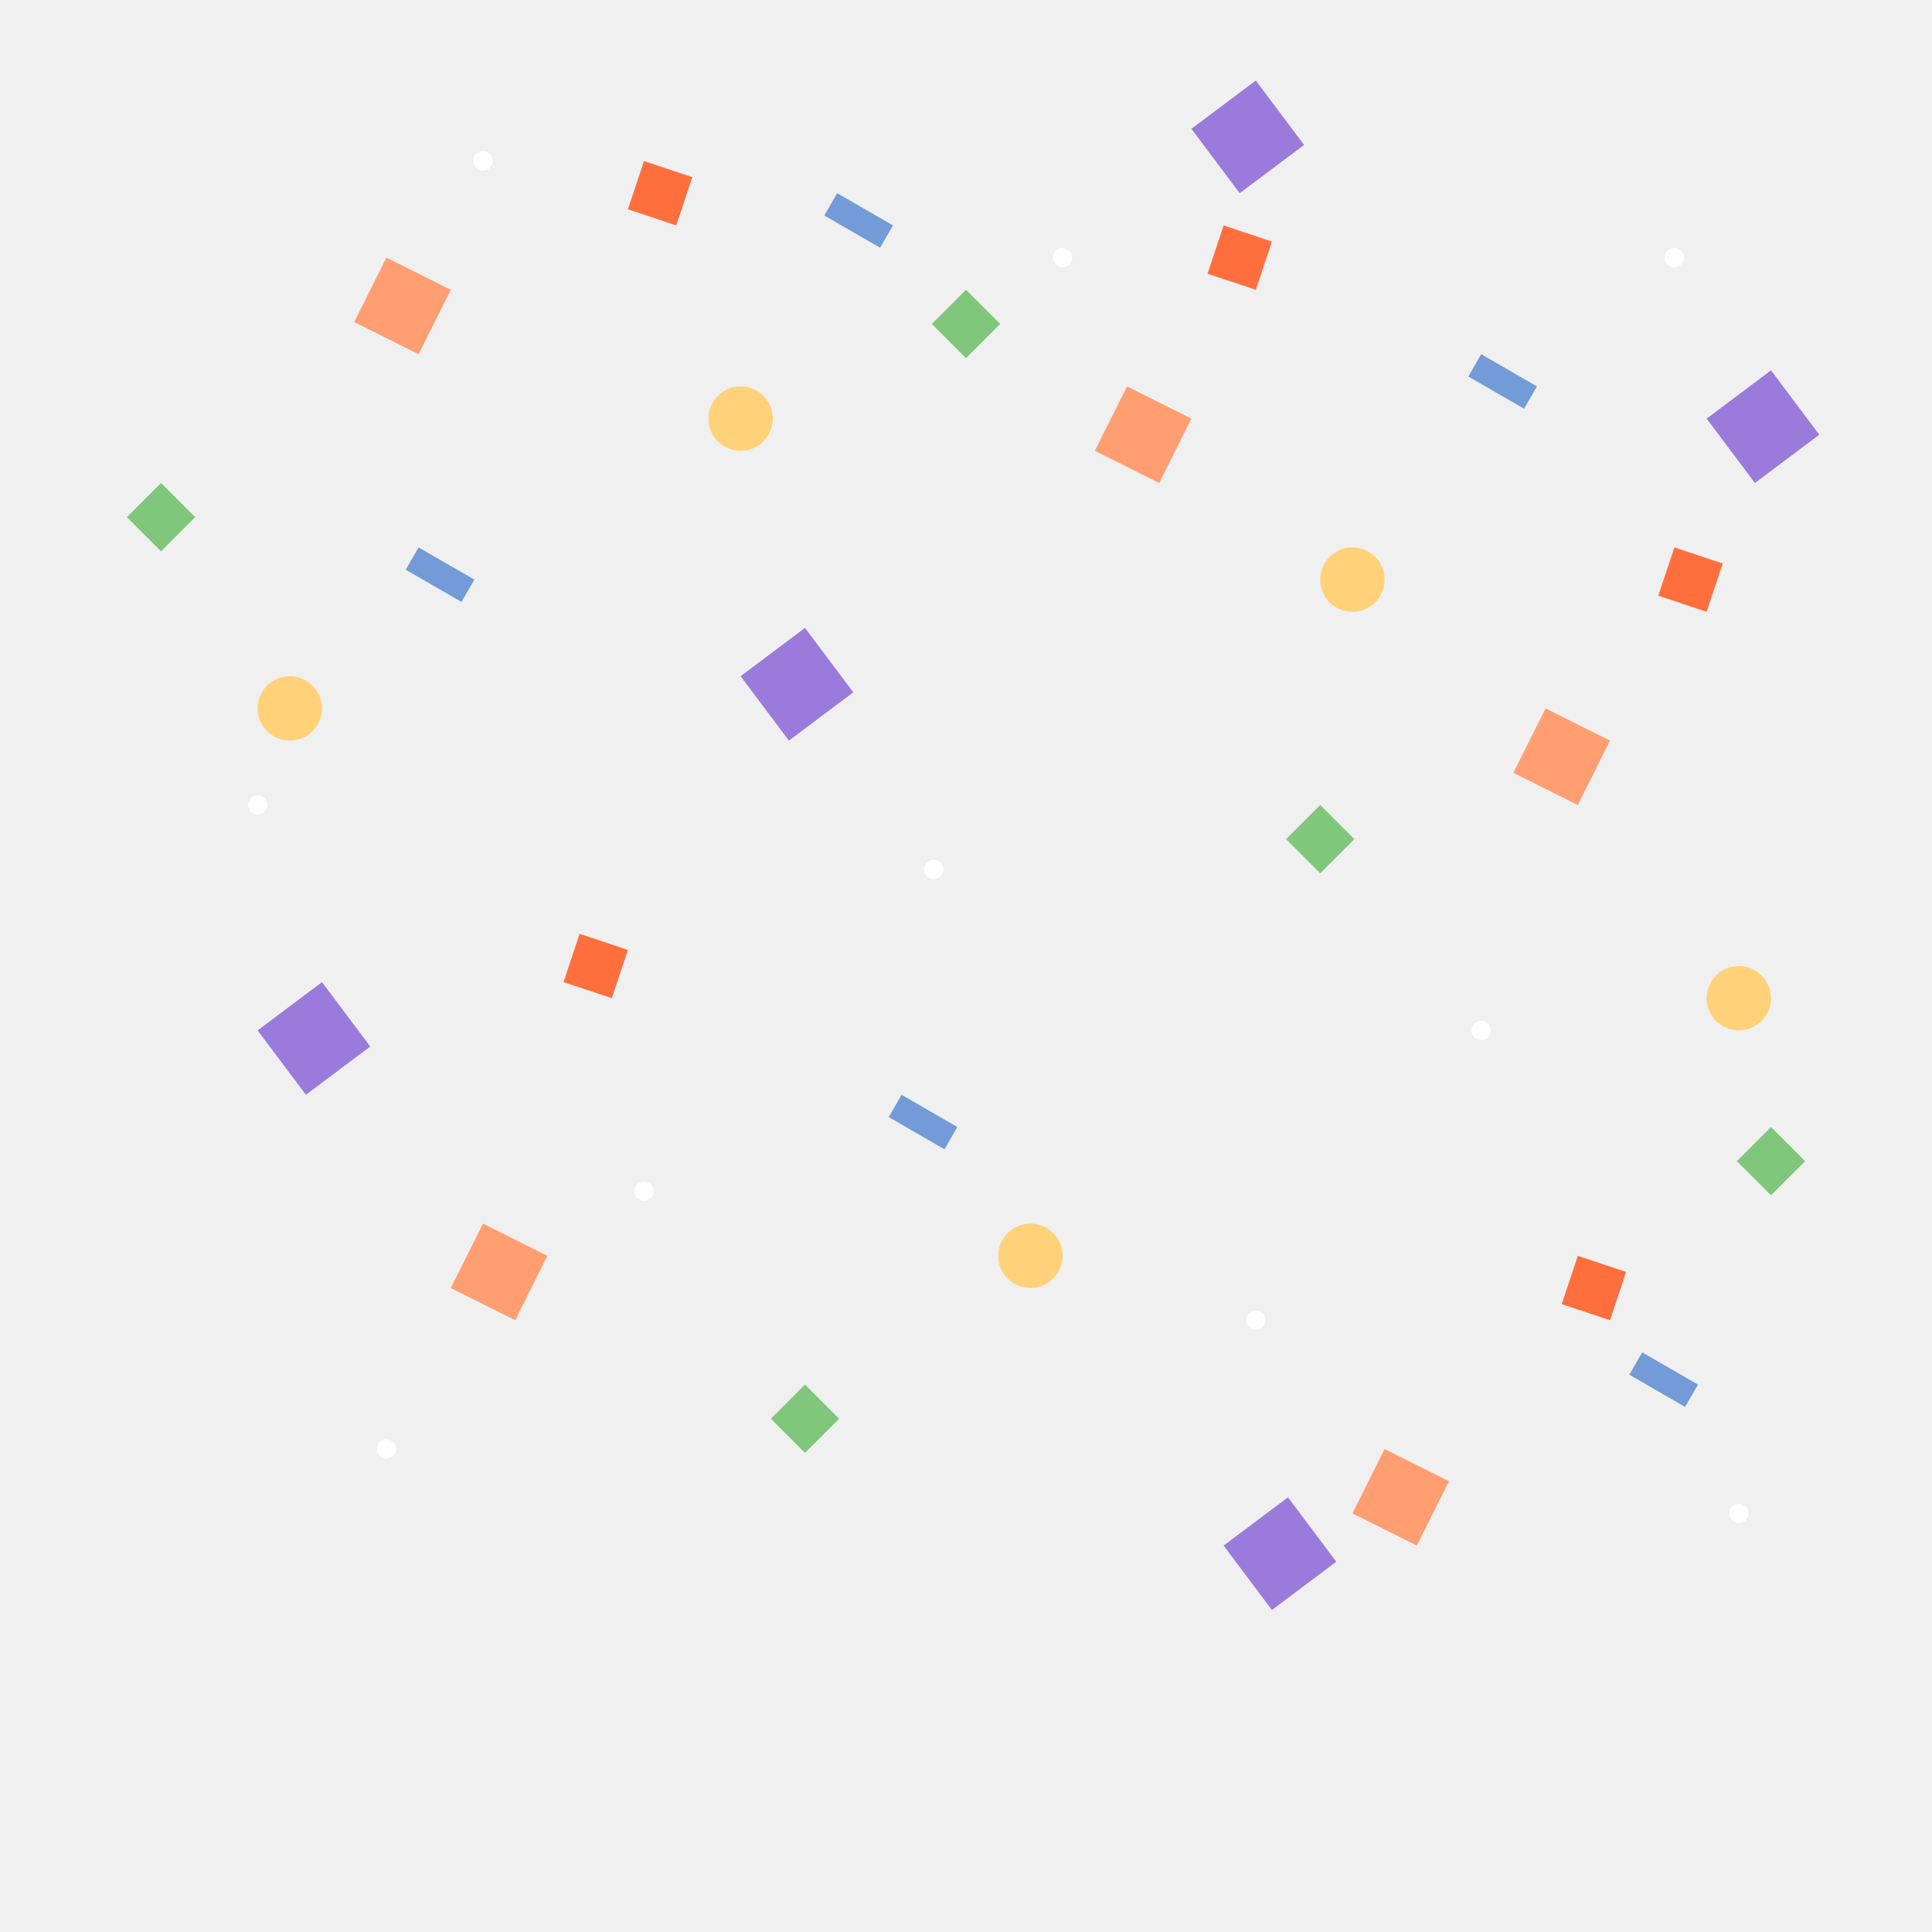
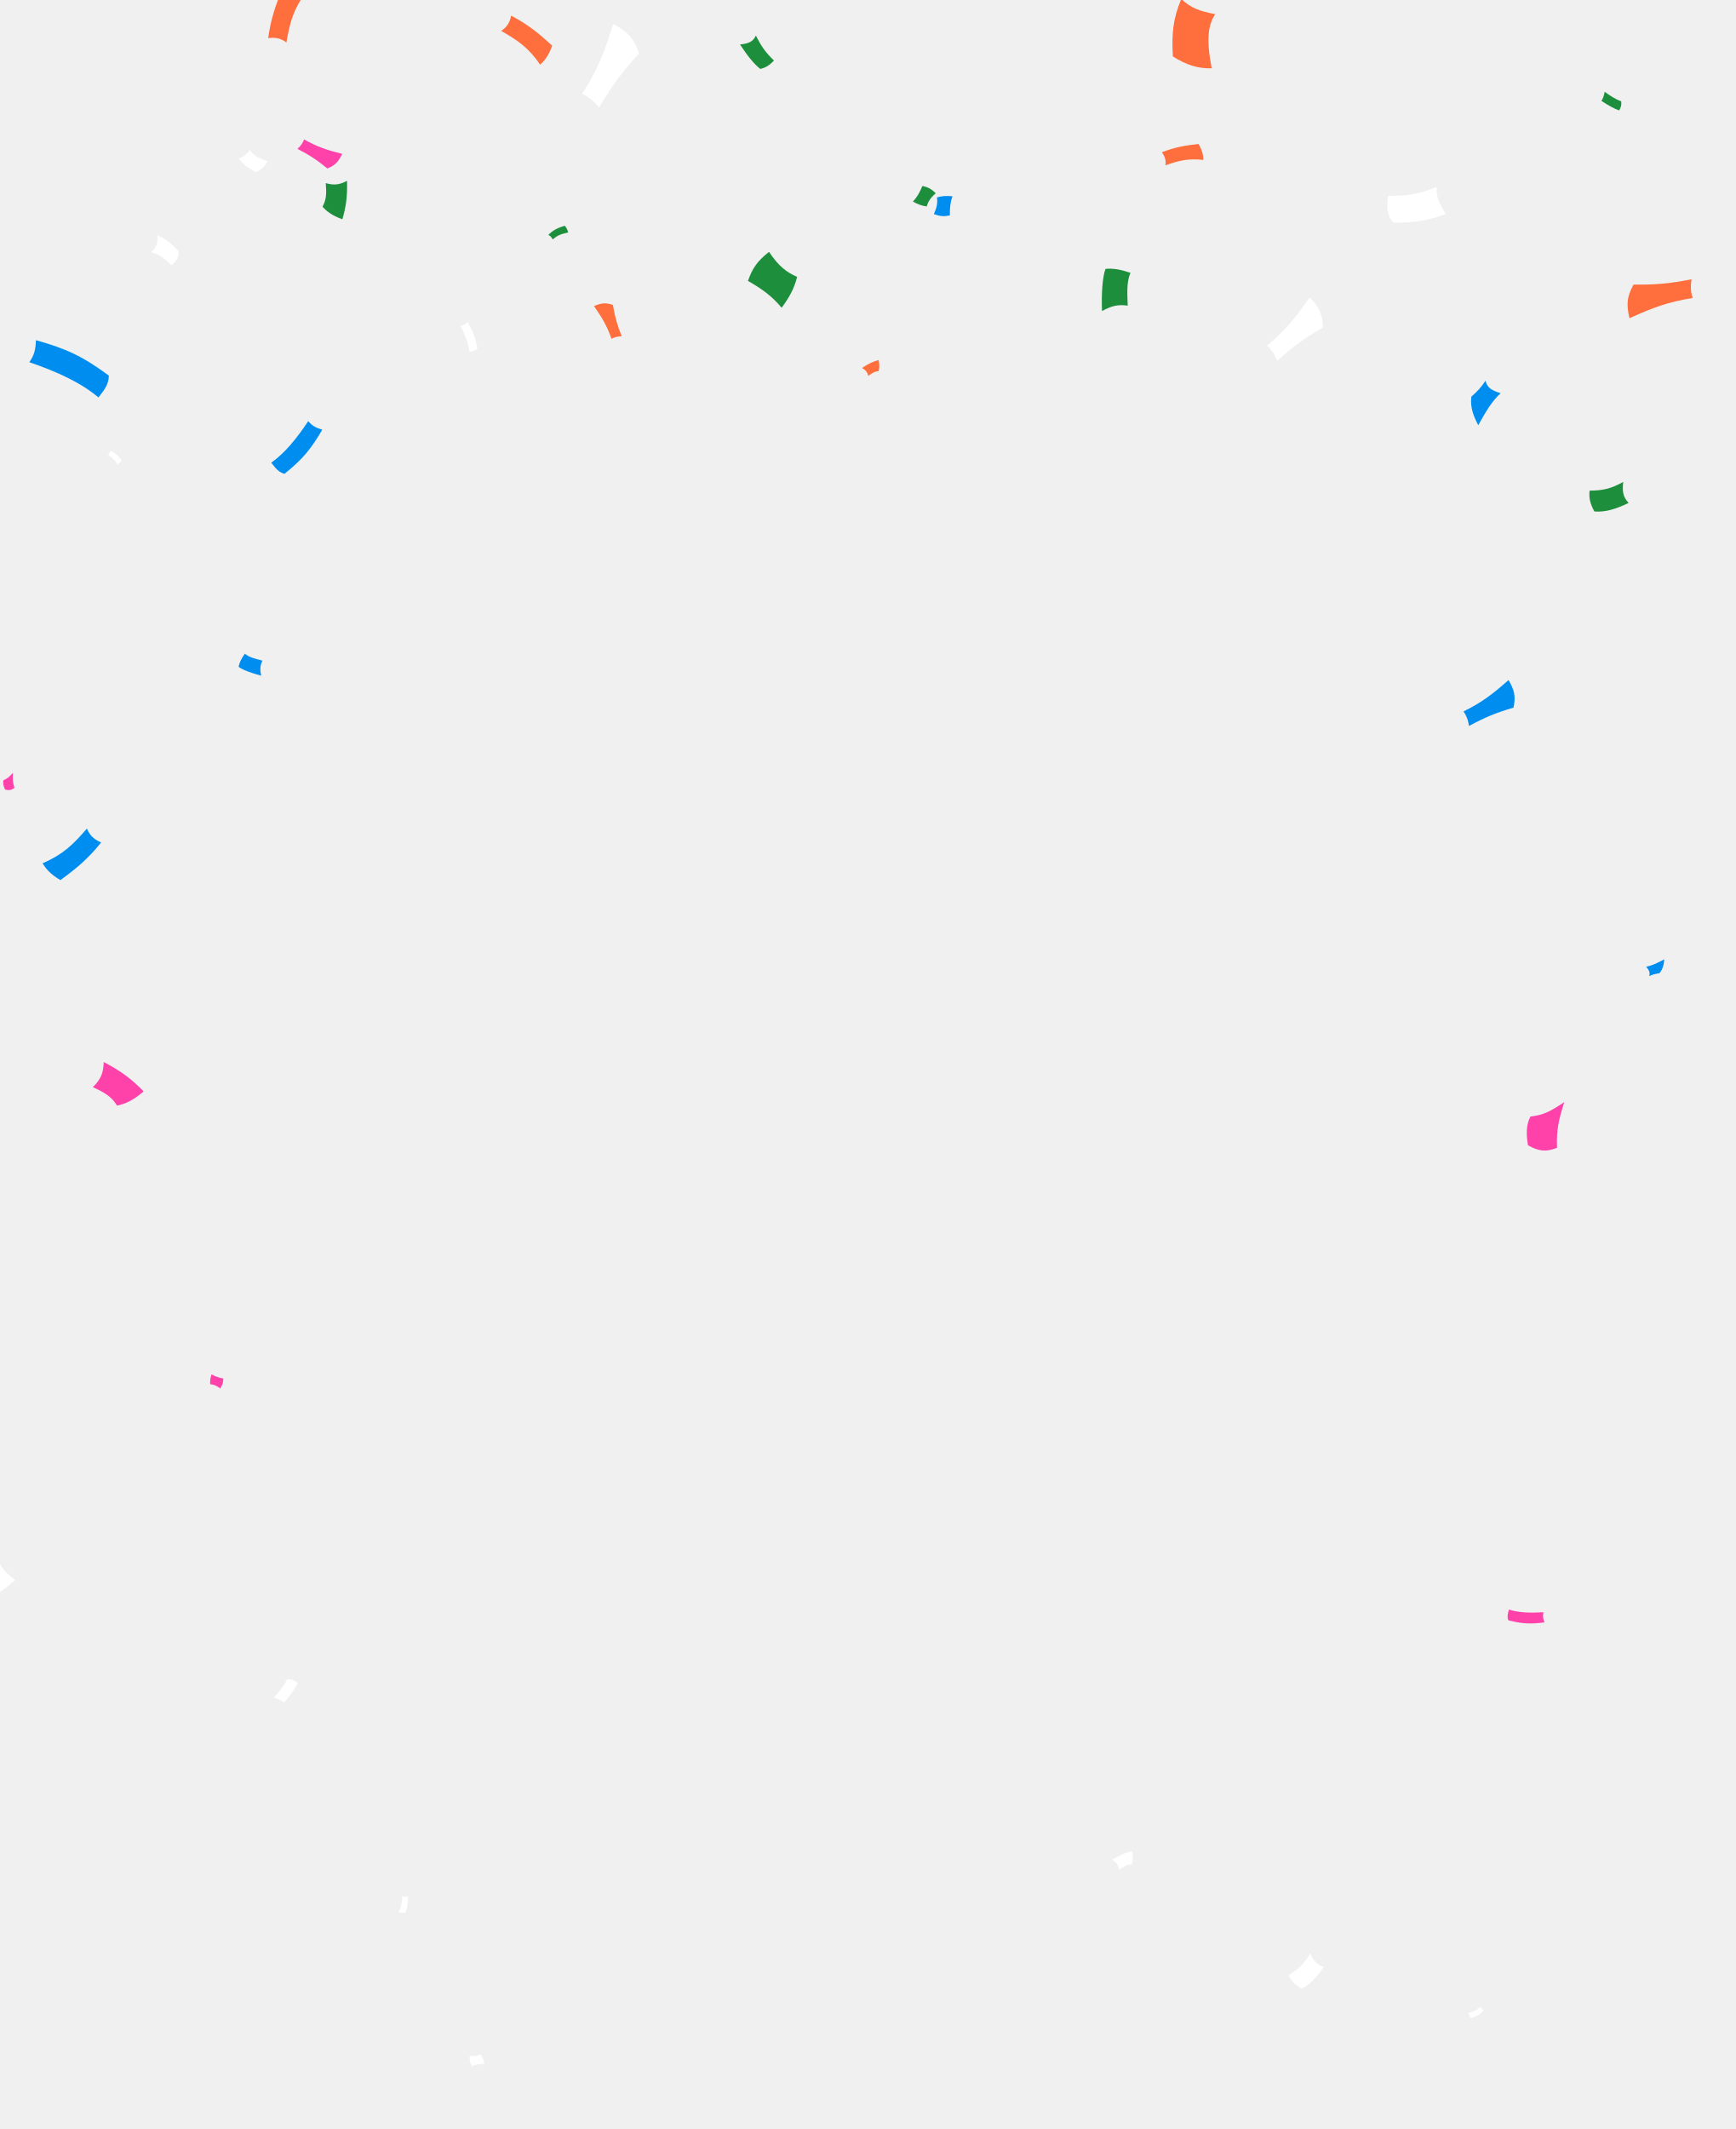
- <svg xmlns="http://www.w3.org/2000/svg" width="600" height="600" viewBox="0 0 600 600" fill="none">
-   <path d="M120 80L140 90L130 110L110 100L120 80Z" fill="#FF9E71" />
-   <path d="M350 120L370 130L360 150L340 140L350 120Z" fill="#FF9E71" />
-   <path d="M480 220L500 230L490 250L470 240L480 220Z" fill="#FF9E71" />
-   <path d="M150 380L170 390L160 410L140 400L150 380Z" fill="#FF9E71" />
-   <path d="M430 450L450 460L440 480L420 470L430 450Z" fill="#FF9E71" />
-   <path d="M200 50L215 55L210 70L195 65L200 50Z" fill="#FF6F3E" />
-   <path d="M380 70L395 75L390 90L375 85L380 70Z" fill="#FF6F3E" />
-   <path d="M520 170L535 175L530 190L515 185L520 170Z" fill="#FF6F3E" />
-   <path d="M180 290L195 295L190 310L175 305L180 290Z" fill="#FF6F3E" />
-   <path d="M490 390L505 395L500 410L485 405L490 390Z" fill="#FF6F3E" />
-   <circle cx="230" cy="130" r="10" fill="#FFD27A" />
-   <circle cx="420" cy="180" r="10" fill="#FFD27A" />
-   <circle cx="90" cy="220" r="10" fill="#FFD27A" />
-   <circle cx="320" cy="390" r="10" fill="#FFD27A" />
-   <circle cx="540" cy="310" r="10" fill="#FFD27A" />
-   <rect x="260" y="60" width="20" height="8" transform="rotate(30 260 60)" fill="#729BD7" />
-   <rect x="460" y="110" width="20" height="8" transform="rotate(30 460 110)" fill="#729BD7" />
-   <rect x="130" y="170" width="20" height="8" transform="rotate(30 130 170)" fill="#729BD7" />
-   <rect x="280" y="340" width="20" height="8" transform="rotate(30 280 340)" fill="#729BD7" />
-   <rect x="510" y="420" width="20" height="8" transform="rotate(30 510 420)" fill="#729BD7" />
-   <rect x="300" y="90" width="15" height="15" transform="rotate(45 300 90)" fill="#80C67B" />
-   <rect x="50" y="150" width="15" height="15" transform="rotate(45 50 150)" fill="#80C67B" />
-   <rect x="410" y="250" width="15" height="15" transform="rotate(45 410 250)" fill="#80C67B" />
-   <rect x="250" y="430" width="15" height="15" transform="rotate(45 250 430)" fill="#80C67B" />
-   <rect x="550" y="350" width="15" height="15" transform="rotate(45 550 350)" fill="#80C67B" />
-   <path d="M80 320L100 305L115 325L95 340L80 320Z" fill="#9A7BDB" />
-   <path d="M370 40L390 25L405 45L385 60L370 40Z" fill="#9A7BDB" />
-   <path d="M530 130L550 115L565 135L545 150L530 130Z" fill="#9A7BDB" />
-   <path d="M230 210L250 195L265 215L245 230L230 210Z" fill="#9A7BDB" />
-   <path d="M380 480L400 465L415 485L395 500L380 480Z" fill="#9A7BDB" />
-   <circle cx="150" cy="50" r="3" fill="white" />
-   <circle cx="330" cy="80" r="3" fill="white" />
-   <circle cx="520" cy="80" r="3" fill="white" />
-   <circle cx="80" cy="250" r="3" fill="white" />
-   <circle cx="290" cy="270" r="3" fill="white" />
-   <circle cx="460" cy="320" r="3" fill="white" />
-   <circle cx="200" cy="370" r="3" fill="white" />
-   <circle cx="390" cy="410" r="3" fill="white" />
-   <circle cx="540" cy="470" r="3" fill="white" />
-   <circle cx="120" cy="450" r="3" fill="white" />
+ <svg xmlns="http://www.w3.org/2000/svg" width="375" height="460" viewBox="0 0 375 460" fill="none">
+   <g clip-path="url(#clip0_25_11647)">
+     <path d="M54.04 32.396C54.533 33.321 55.405 34.043 57.824 34.84C57.314 35.818 56.605 36.526 55.392 37.177C53.675 36.336 52.722 35.695 51.565 34.244C52.641 33.896 53.166 33.423 54.04 32.396Z" fill="white" />
+     <path d="M61.901 9.178C60.845 8.397 59.718 7.987 57.956 8.245C58.571 3.922 59.507 1.252 61.119 -2.591C63.659 -2.617 65.046 -2.039 65.992 -1.525C63.389 2.102 62.63 4.871 61.901 9.178Z" fill="#FF6F3E" />
+     <path d="M103.164 75.332C102.729 75.782 102.243 75.868 101.445 75.982C101.262 74.231 100.546 72.424 99.521 70.411C100.16 70.288 100.524 70.057 101.039 69.558C102.25 71.624 102.747 72.886 103.164 75.332Z" fill="white" />
+     <path d="M32.664 54.511C33.732 53.495 34.161 52.608 33.993 50.856C35.795 51.566 36.811 52.455 38.556 54.194C38.639 55.572 38.253 56.262 37.122 57.344C35.612 55.866 34.425 54.914 32.664 54.511Z" fill="white" />
+     <path d="M163.362 7.678C164.518 10.003 165.387 11.253 167.269 13.082C166.389 14.018 165.472 14.661 164.296 14.888C162.913 13.784 161.543 12.072 159.926 9.608C161.805 9.419 162.733 9.019 163.362 7.678Z" fill="#1D8F3C" />
+     <path d="M301.125 48.107C299.829 46.645 299.633 44.975 299.98 42.304C304.233 42.367 306.743 41.918 310.5 40.396C310.352 42.358 310.881 43.723 312.431 46.213C308.594 47.725 305.383 48.122 301.125 48.107Z" fill="white" />
+     <path d="M-5.918 346.909C-7.556 346.08 -8.304 344.69 -8.925 342.236C-5.188 340.82 -3.15 339.56 -0.395 336.931C0.154 338.697 1.088 339.705 3.303 341.345C0.475 343.992 -2.193 345.45 -5.918 346.909Z" fill="white" />
+     <path d="M346.097 21.796C346.459 21.223 346.656 20.65 346.79 19.833C348.179 20.834 349.16 21.432 350.376 21.902C350.463 22.795 350.276 23.26 349.916 23.858C349.013 23.558 347.604 22.808 346.097 21.796Z" fill="#1D8F3C" />
+     <path d="M262.623 3.059C261.146 5.348 260.61 8.248 261.865 14.754C258.997 14.835 256.489 14.119 253.473 12.189C253.209 7.221 253.455 4.242 255.287 -0.224C257.442 1.78 259.181 2.373 262.623 3.059Z" fill="#FF6F3E" />
+     <path d="M25.416 100.362C24.726 99.321 24.309 98.827 23.367 98.342C23.689 97.964 23.831 97.681 23.804 97.361C24.857 97.816 25.448 98.364 26.279 99.405C26.069 99.822 25.781 100.115 25.416 100.362Z" fill="white" />
+     <path d="M352.147 68.76C351.515 65.888 351.495 64.248 353.037 61.488C357.936 61.557 360.855 61.257 365.569 60.345C365.283 62.086 365.456 63.354 365.817 64.387C360.377 65.265 357.148 66.497 352.147 68.76Z" fill="#FF6F3E" />
+     <path d="M132.531 5.178C135.495 6.841 136.923 8.083 138.118 11.534C134.292 15.705 132.311 18.454 129.471 23.218C128.192 21.634 126.964 20.808 125.796 20.325C129.222 14.96 130.638 11.229 132.531 5.178Z" fill="white" />
+     <path d="M61.385 367.883C60.754 367.374 60.1 367.061 59.147 366.79C60.527 365.277 61.372 364.193 62.097 362.813C63.17 362.832 63.697 363.118 64.359 363.627C63.878 364.659 62.794 366.231 61.385 367.883Z" fill="white" />
+     <path d="M61.493 102.375C60.258 102.051 59.622 101.272 58.623 99.965C61.559 97.895 64.059 94.82 66.621 90.99C67.476 92.004 68.25 92.423 69.651 92.843C67.183 97.056 65.432 99.197 61.493 102.375Z" fill="#008DF0" />
+     <path d="M108.309 6.678C109.373 5.973 110.123 5.078 110.473 3.38C114.222 5.381 116.353 7.124 119.332 9.875C118.511 12.207 117.521 13.283 116.737 13.977C114.285 10.391 112.005 8.777 108.309 6.678Z" fill="#FF6F3E" />
+     <path d="M48.258 297.847C48.251 298.689 48.111 299.19 47.597 299.997C46.763 299.354 46.157 299.136 45.422 299.08C45.37 298.29 45.467 297.75 45.717 296.936C46.537 297.43 47.202 297.639 48.258 297.847Z" fill="#FF41AA" />
+     <path d="M186.297 79.506C187.637 78.591 188.564 78.17 189.869 77.787C190.106 78.843 190.065 79.546 189.874 80.198C189.033 80.245 188.479 80.596 187.667 81.214C187.397 80.322 187.036 79.932 186.297 79.506Z" fill="#FF6F3E" />
+     <path d="M56.715 142.743C56.157 143.935 56.196 144.765 56.44 145.986C54.357 145.456 52.333 144.687 51.557 144.062C51.775 143.054 52.193 142.261 52.917 141.246C53.786 141.966 54.871 142.28 56.715 142.743Z" fill="#008DF0" />
+     <path d="M351.97 108.663C349.304 109.947 347.035 110.703 344.571 110.511C343.617 108.79 343.368 107.525 343.534 106.007C346.529 105.996 348.211 105.556 350.803 104.125C350.572 106.152 350.741 107.374 351.97 108.663Z" fill="#1D8F3C" />
+     <path d="M122.788 50.224C121.237 50.57 120.46 50.841 119.455 51.74C119.153 51.186 118.881 50.888 118.489 50.774C119.508 49.73 120.428 49.277 122.042 48.764C122.442 49.203 122.659 49.678 122.788 50.224Z" fill="#1D8F3C" />
+     <path d="M3.122 170.236C2.479 170.719 1.934 170.818 1.083 170.587C0.736 169.812 0.593 169.206 0.734 168.57C1.586 168.26 2.059 167.812 2.795 166.973C2.736 168.225 2.737 169.001 3.122 170.236Z" fill="#FF41AA" />
+     <path d="M251.871 35.719C251.995 34.779 251.86 33.924 251.081 32.901C254.026 31.779 256.039 31.436 259.029 31.11C259.934 32.705 260.054 33.783 260.06 34.56C256.859 34.185 254.846 34.674 251.871 35.719Z" fill="#FF6F3E" />
+     <path d="M359.683 207.273C359.592 208.29 359.398 209.39 358.622 210.28C357.776 210.404 357.209 210.534 356.401 210.893C356.648 210.176 356.449 209.692 355.76 208.861C357.046 208.649 358.169 208.071 359.683 207.273Z" fill="#008DF0" />
+     <path d="M317.338 434.924C318.547 434.602 319.149 434.365 319.911 433.627C320.166 434.053 320.389 434.278 320.701 434.355C319.932 435.208 319.223 435.593 317.97 436.048C317.642 435.715 317.456 435.349 317.338 434.924Z" fill="white" />
+     <path d="M325.989 350.102C325.684 349.369 325.83 348.76 326.101 347.772C328.233 348.446 330.698 348.525 333.56 348.35C333.38 349.155 333.464 349.696 333.785 350.548C330.768 350.915 329.048 350.855 325.989 350.102Z" fill="#FF41AA" />
+     <path d="M326.023 146.928C327.223 149.043 327.638 150.333 327.094 152.893C323.204 154.034 320.97 154.984 317.466 156.854C317.268 155.409 316.821 154.447 316.284 153.72C320.37 151.698 322.621 149.937 326.023 146.928Z" fill="#008DF0" />
+     <path d="M286.084 424.985C284.63 427.146 283.24 428.732 281.284 429.682C279.791 428.799 279.039 427.948 278.491 426.72C280.762 425.378 281.844 424.297 283.178 422.055C283.904 423.7 284.577 424.552 286.084 424.985Z" fill="white" />
+     <path d="M161.645 60.692C162.609 57.951 163.622 56.47 166.2 54.411C168.208 57.439 169.945 58.823 172.282 59.828C171.573 62.466 170.654 64.12 168.93 66.499C166.801 63.974 164.865 62.551 161.645 60.692Z" fill="#1D8F3C" />
+     <path d="M102.007 446.416C101.586 445.669 101.453 445.156 101.497 444.184C102.56 444.327 103.205 444.21 103.882 443.886C104.33 444.557 104.518 445.081 104.712 445.927C103.737 445.908 103.045 446.062 102.007 446.416Z" fill="white" />
+     <path d="M243.716 66.041C241.445 65.707 240.076 66.187 238.161 67.207C238.002 63.463 238.272 59.697 238.926 58.087C240.718 57.946 242.251 58.247 244.311 58.947C243.544 60.76 243.563 62.728 243.716 66.041Z" fill="#1D8F3C" />
+     <path d="M336.5 247.995C334.23 248.921 332.548 248.791 330.216 247.453C329.796 244.899 329.843 243.002 330.752 241.236C333.501 240.981 335.245 240.028 338.062 238.125C336.919 241.768 336.322 244.056 336.5 247.995Z" fill="#FF41AA" />
+     <path d="M23.52 81.149C23.519 82.93 22.693 84.065 21.282 85.876C17.449 82.643 12.413 80.356 6.337 78.251C7.404 76.738 7.696 75.545 7.767 73.505C14.328 75.348 17.837 76.955 23.52 81.149Z" fill="#008DF0" />
+     <path d="M18.785 179.02C19.319 180.308 20.12 181.298 21.866 182.027C18.941 185.625 16.629 187.544 13.059 190.16C10.733 188.794 9.786 187.509 9.207 186.524C13.56 184.646 15.765 182.541 18.785 179.02Z" fill="#008DF0" />
+     <path d="M128.367 66.135C129.882 65.496 130.782 65.318 132.457 65.885C132.917 68.587 133.38 70.162 134.361 72.662C133.375 72.682 132.695 72.906 132.163 73.21C131.126 70.307 130.12 68.656 128.367 66.135Z" fill="#FF6F3E" />
+     <path d="M199.343 40.175C200.548 40.432 201.226 40.779 202.232 41.752C201.066 42.76 200.578 43.566 200.282 44.603C199.134 44.448 198.388 44.151 197.294 43.554C198.241 42.522 198.735 41.63 199.343 40.175Z" fill="#1D8F3C" />
+     <path d="M73.958 33.248C73.164 34.87 72.547 35.665 70.75 36.403C68.422 34.497 66.904 33.526 64.289 32.161C65.092 31.434 65.495 30.757 65.715 30.124C68.666 31.782 70.689 32.424 73.958 33.248Z" fill="#FF41AA" />
+     <path d="M283.048 64.252C285.003 66.337 285.833 67.696 285.916 70.766C281.79 73.141 279.503 74.843 276.017 77.943C275.394 76.349 274.618 75.374 273.804 74.691C277.912 71.258 279.995 68.625 283.048 64.252Z" fill="white" />
+     <path d="M319.476 91.868C318.525 90.069 317.658 88.022 317.988 85.693C319.269 84.569 320.074 83.736 321.035 82.262C321.401 83.727 322.258 84.32 324.309 84.96C322.39 86.71 321.141 88.894 319.476 91.868Z" fill="#008DF0" />
+     <path d="M240.356 401.835C241.996 400.811 243.12 400.355 244.693 399.963C244.922 401.231 244.839 402.065 244.58 402.833C243.577 402.848 242.9 403.238 241.904 403.935C241.627 402.859 241.215 402.378 240.356 401.835Z" fill="white" />
+     <path d="M22.419 229.463C26.3 231.506 28.479 233.187 31.046 235.819C28.823 237.719 27.093 238.511 25.294 238.881C24.117 236.933 22.579 236.054 20.074 234.897C21.864 233.123 22.336 231.769 22.419 229.463Z" fill="#FF41AA" />
+     <path d="M86.956 409.654C87.314 409.85 87.677 409.93 88.21 409.778C88.199 411.134 88.021 411.995 87.683 413.245C86.902 413.358 86.452 413.237 86.139 413.118C86.79 411.894 86.91 411.01 86.956 409.654Z" fill="white" />
+     <path d="M74.996 39.069C75.098 42.493 74.793 44.622 73.99 47.379C71.845 46.598 70.641 45.726 69.698 44.645C70.57 43.096 70.576 41.711 70.399 39.565C72.294 40.101 73.396 39.899 74.996 39.069Z" fill="#1D8F3C" />
+     <path d="M205.281 46.547C204.004 46.808 203.199 46.76 201.812 46.242C202.516 44.771 202.648 43.783 202.496 42.652C203.675 42.317 204.523 42.289 205.837 42.404C205.356 43.806 205.254 44.879 205.281 46.547Z" fill="#008DF0" />
+   </g>
+   <defs>
+     <clipPath id="clip0_25_11647">
+       <rect width="486.675" height="454.838" fill="white" transform="matrix(-1.19249e-08 -1 -1 1.19249e-08 416 459.674)" />
+     </clipPath>
+   </defs>
</svg>
